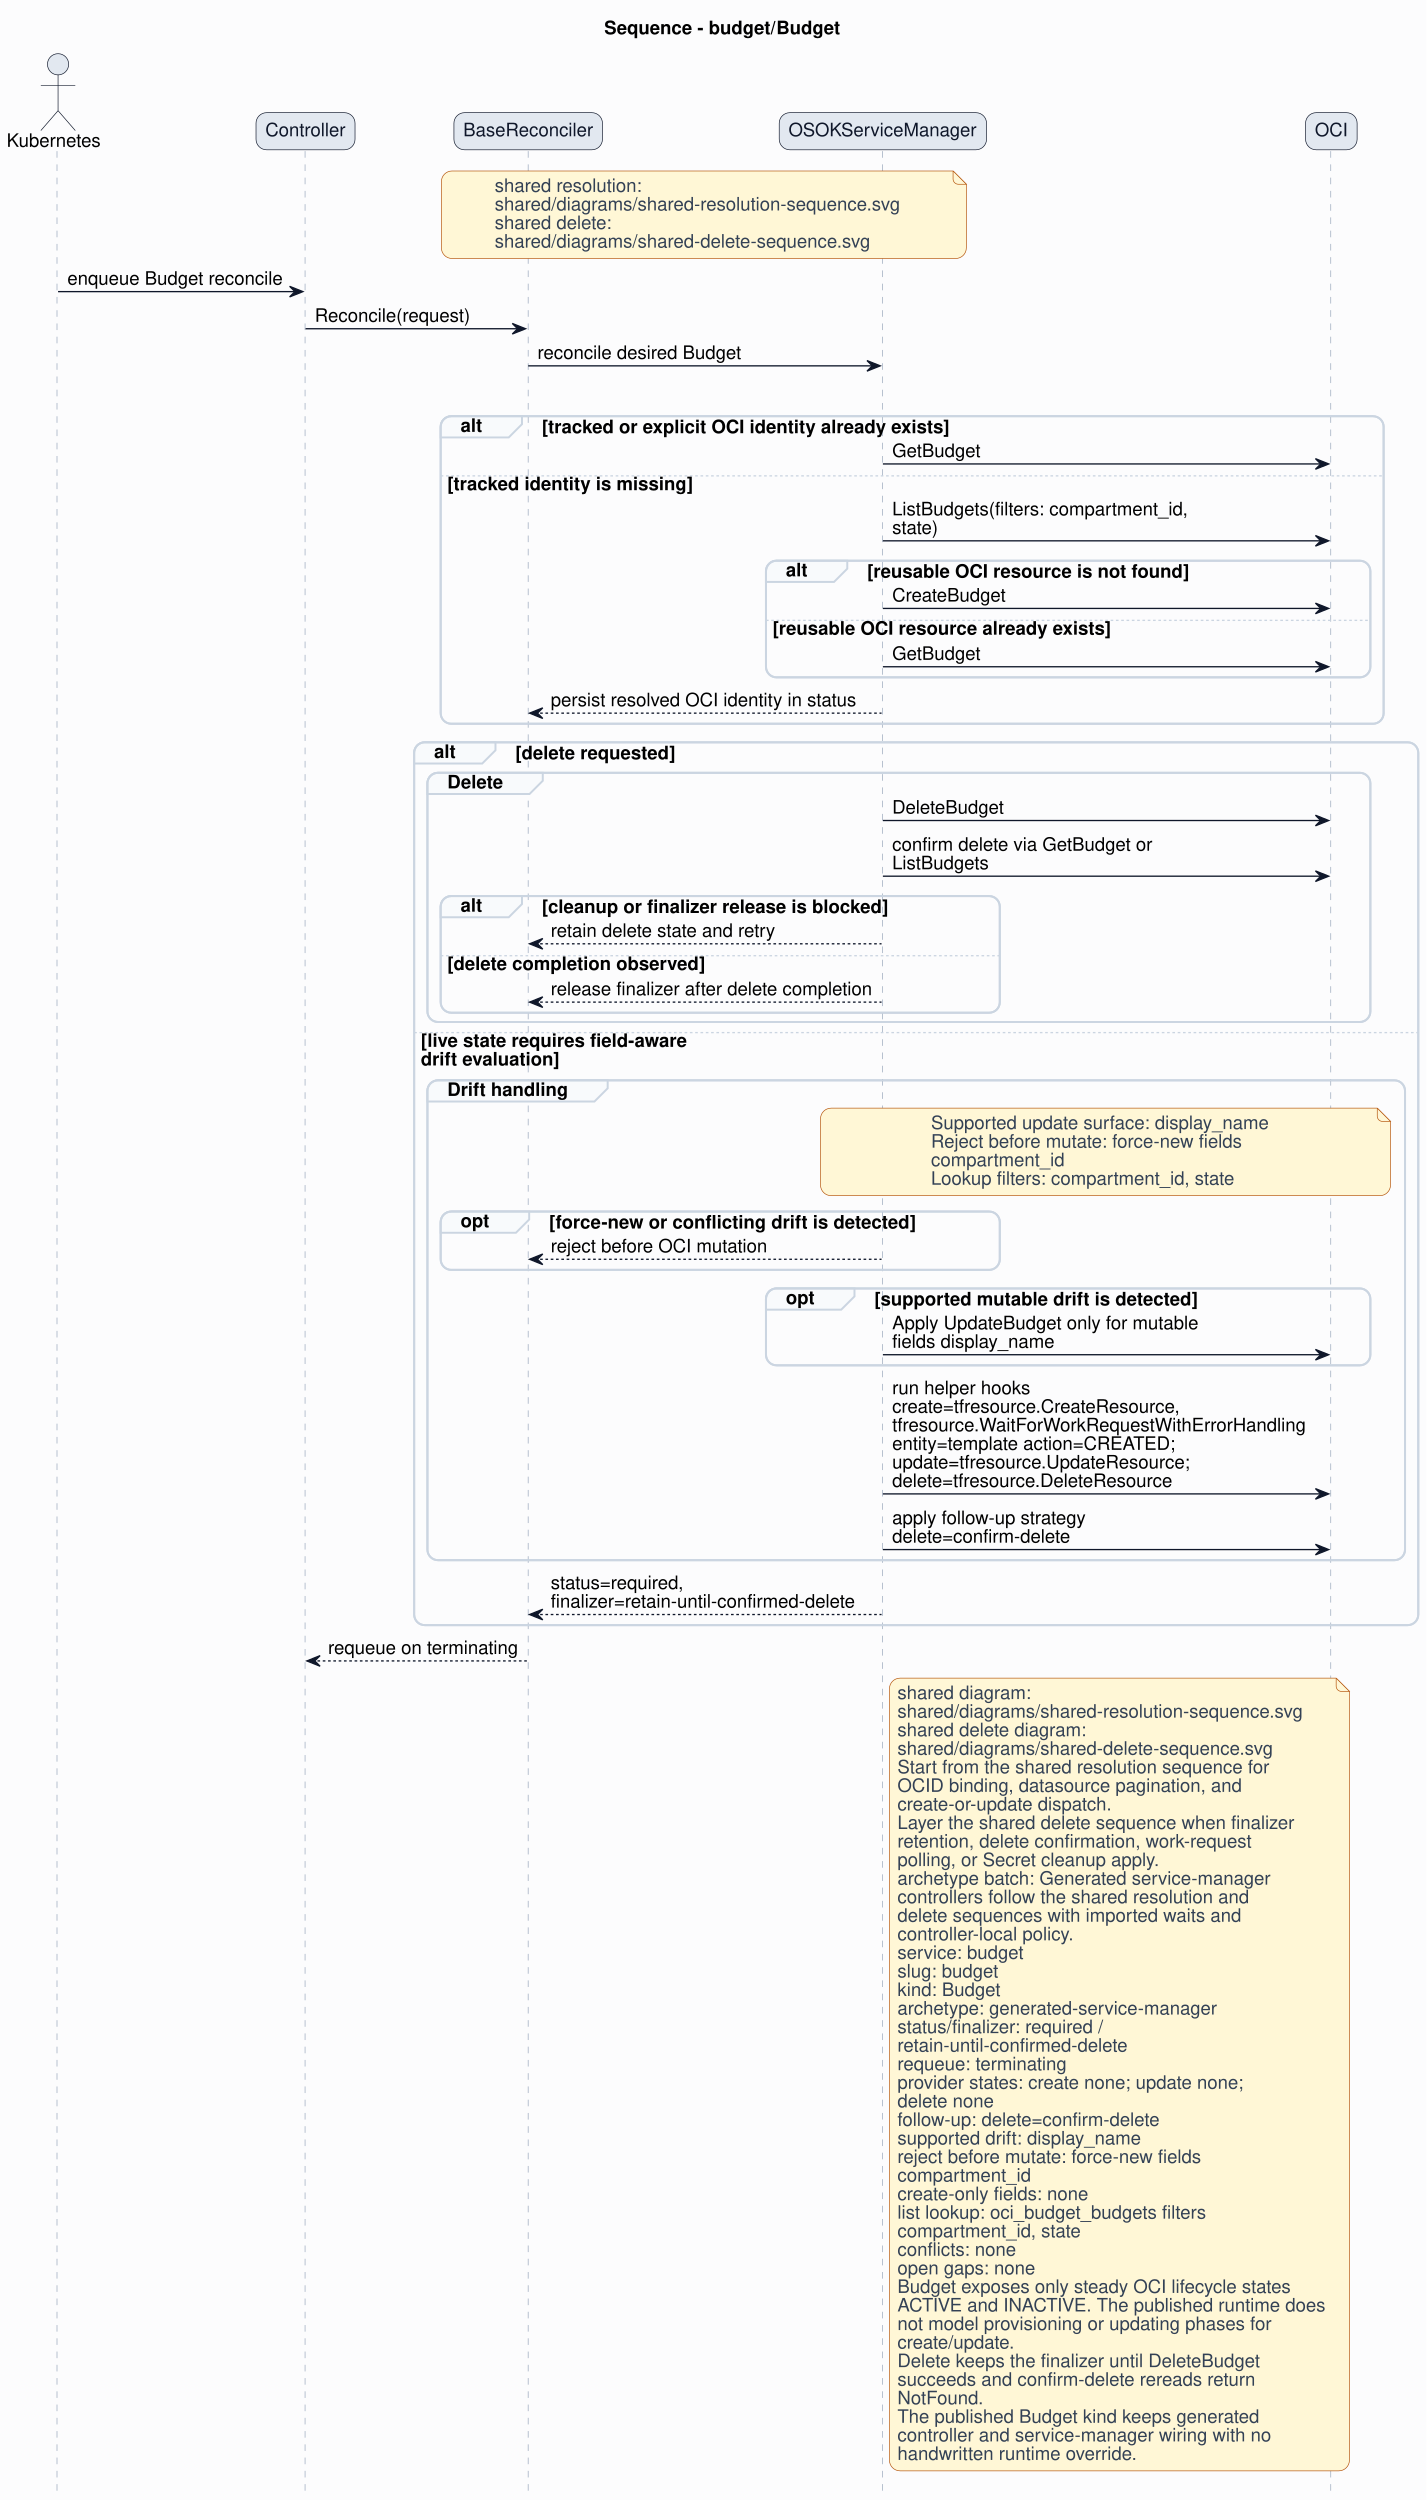
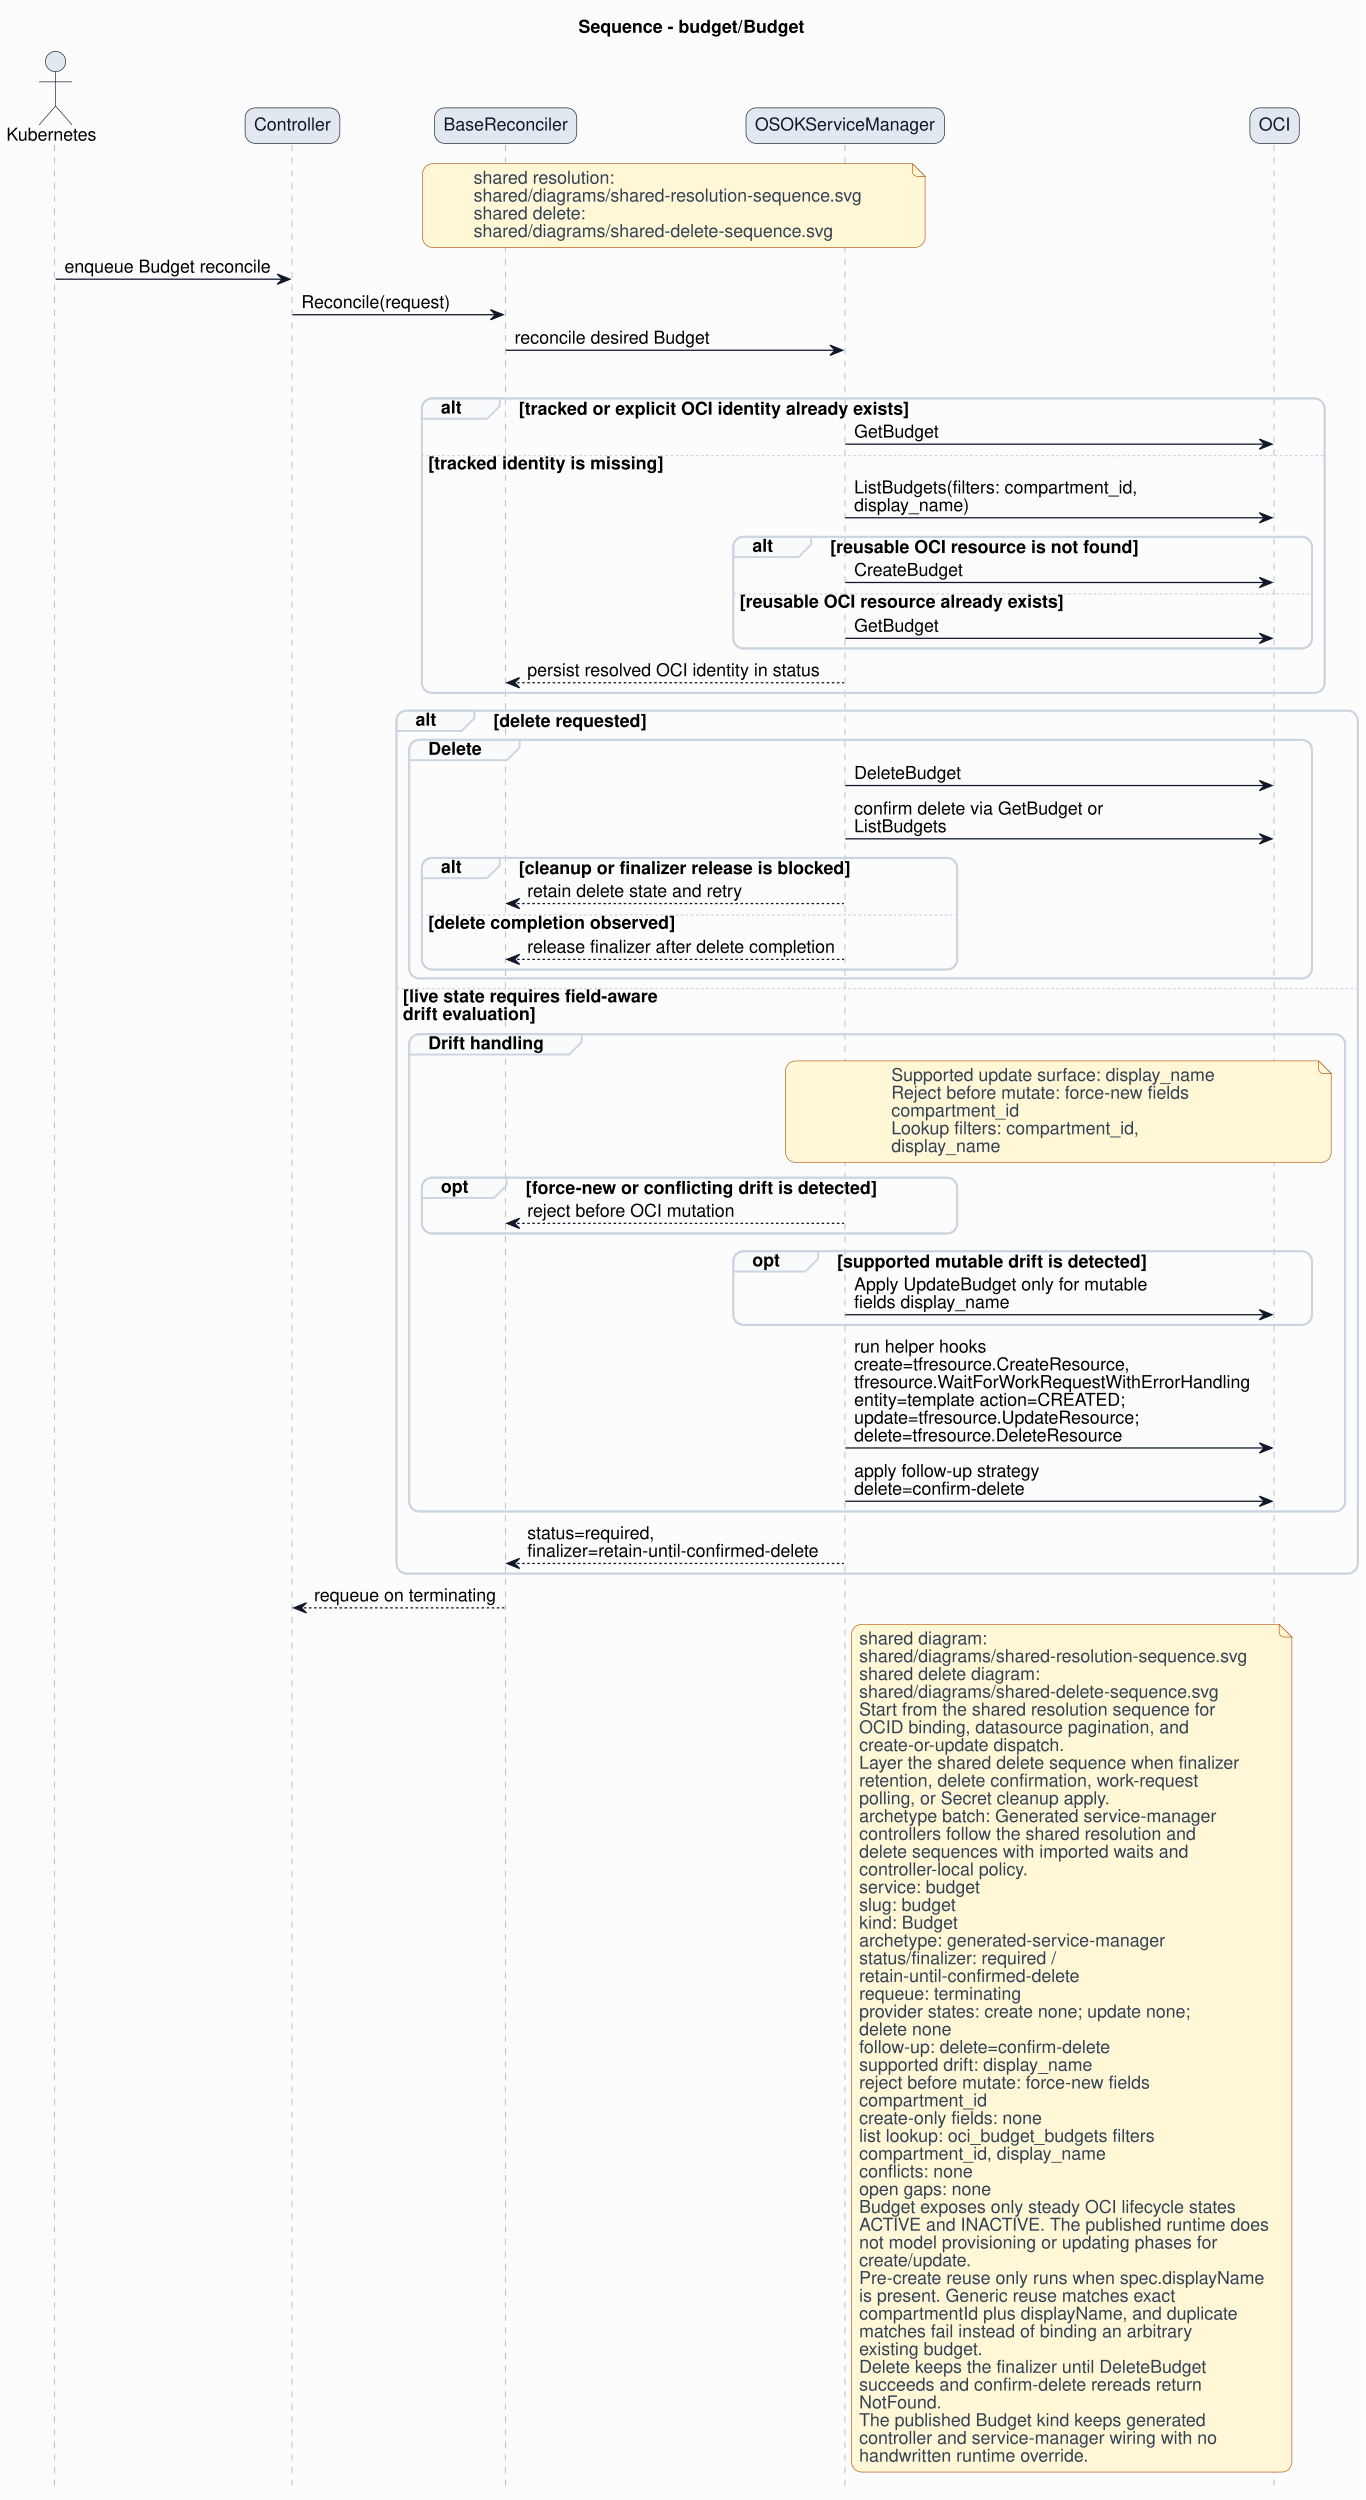
- <svg xmlns="http://www.w3.org/2000/svg" contentStyleType="text/css" data-diagram-type="SEQUENCE" height="1886px" preserveAspectRatio="none" style="width:1076px;height:1886px;background:#FCFCFD;" version="1.1" viewBox="0 0 1076 1886" width="1076px" zoomAndPan="magnify">
+ <svg xmlns="http://www.w3.org/2000/svg" contentStyleType="text/css" data-diagram-type="SEQUENCE" height="1970px" preserveAspectRatio="none" style="width:1076px;height:1970px;background:#FCFCFD;" version="1.1" viewBox="0 0 1076 1970" width="1076px" zoomAndPan="magnify">
  <defs />
  <g>
-     <rect fill="#FCFCFD" height="1886" style="stroke:none;stroke-width:1;" width="1076" x="0" y="0" />
+     <rect fill="#FCFCFD" height="1970" style="stroke:none;stroke-width:1;" width="1076" x="0" y="0" />
    <text fill="#000000" font-family="Helvetica" font-size="14" font-weight="bold" lengthAdjust="spacing" textLength="177.338" x="455.81" y="25.78">Sequence - budget/Budget</text>
    <rect fill="none" height="232" rx="8" ry="8" style="stroke:#CBD5E1;stroke-width:1.5;" width="711.363" x="332.446" y="314" />
    <rect fill="none" height="88" rx="8" ry="8" style="stroke:#CBD5E1;stroke-width:1.5;" width="455.957" x="577.852" y="423" />
-     <rect fill="none" height="666" rx="8" ry="8" style="stroke:#CBD5E1;stroke-width:1.5;" width="757.511" x="312.446" y="560" />
+     <rect fill="none" height="680" rx="8" ry="8" style="stroke:#CBD5E1;stroke-width:1.5;" width="757.511" x="312.446" y="560" />
    <rect fill="none" height="188" rx="8" ry="8" style="stroke:#CBD5E1;stroke-width:1.5;" width="711.363" x="322.446" y="583" />
    <rect fill="none" height="88" rx="8" ry="8" style="stroke:#CBD5E1;stroke-width:1.5;" width="421.798" x="332.446" y="676" />
-     <rect fill="none" height="362" rx="8" ry="8" style="stroke:#CBD5E1;stroke-width:1.5;" width="737.511" x="322.446" y="815" />
-     <rect fill="none" height="44" rx="8" ry="8" style="stroke:#CBD5E1;stroke-width:1.5;" width="421.798" x="332.446" y="914" />
-     <rect fill="none" height="58" rx="8" ry="8" style="stroke:#CBD5E1;stroke-width:1.5;" width="455.957" x="577.852" y="972" />
+     <rect fill="none" height="376" rx="8" ry="8" style="stroke:#CBD5E1;stroke-width:1.5;" width="737.511" x="322.446" y="815" />
+     <rect fill="none" height="44" rx="8" ry="8" style="stroke:#CBD5E1;stroke-width:1.5;" width="421.798" x="332.446" y="928" />
+     <rect fill="none" height="58" rx="8" ry="8" style="stroke:#CBD5E1;stroke-width:1.5;" width="455.957" x="577.852" y="986" />
    <g class="participant-lifeline" data-entity-uid="part1" data-qualified-name="Kubernetes" id="part1-lifeline">
      <g>
-         <rect fill="#000000" fill-opacity="0" height="1765" width="8" x="39.803" y="114" />
-         <line style="stroke:#94A3B8;stroke-width:0.5;stroke-dasharray:5,5;" x1="43" x2="43" y1="114" y2="1879" />
+         <rect fill="#000000" fill-opacity="0" height="1849" width="8" x="39.803" y="114" />
+         <line style="stroke:#94A3B8;stroke-width:0.5;stroke-dasharray:5,5;" x1="43" x2="43" y1="114" y2="1963" />
      </g>
    </g>
    <g class="participant-lifeline" data-entity-uid="part2" data-qualified-name="Controller" id="part2-lifeline">
      <g>
-         <rect fill="#000000" fill-opacity="0" height="1765" width="8" x="226.485" y="114" />
-         <line style="stroke:#94A3B8;stroke-width:0.5;stroke-dasharray:5,5;" x1="230.14" x2="230.14" y1="114" y2="1879" />
+         <rect fill="#000000" fill-opacity="0" height="1849" width="8" x="226.485" y="114" />
+         <line style="stroke:#94A3B8;stroke-width:0.5;stroke-dasharray:5,5;" x1="230.14" x2="230.14" y1="114" y2="1963" />
      </g>
    </g>
    <g class="participant-lifeline" data-entity-uid="part3" data-qualified-name="BaseReconciler" id="part3-lifeline">
      <g>
-         <rect fill="#000000" fill-opacity="0" height="1765" width="8" x="394.47" y="114" />
-         <line style="stroke:#94A3B8;stroke-width:0.5;stroke-dasharray:5,5;" x1="398.446" x2="398.446" y1="114" y2="1879" />
+         <rect fill="#000000" fill-opacity="0" height="1849" width="8" x="394.47" y="114" />
+         <line style="stroke:#94A3B8;stroke-width:0.5;stroke-dasharray:5,5;" x1="398.446" x2="398.446" y1="114" y2="1963" />
      </g>
    </g>
    <g class="participant-lifeline" data-entity-uid="part4" data-qualified-name="ServiceManager" id="part4-lifeline">
      <g>
-         <rect fill="#000000" fill-opacity="0" height="1765" width="8" x="662.048" y="114" />
-         <line style="stroke:#94A3B8;stroke-width:0.5;stroke-dasharray:5,5;" x1="665.852" x2="665.852" y1="114" y2="1879" />
+         <rect fill="#000000" fill-opacity="0" height="1849" width="8" x="662.048" y="114" />
+         <line style="stroke:#94A3B8;stroke-width:0.5;stroke-dasharray:5,5;" x1="665.852" x2="665.852" y1="114" y2="1963" />
      </g>
    </g>
    <g class="participant-lifeline" data-entity-uid="part5" data-qualified-name="OCI" id="part5-lifeline">
      <g>
-         <rect fill="#000000" fill-opacity="0" height="1765" width="8" x="1000.365" y="114" />
-         <line style="stroke:#94A3B8;stroke-width:0.5;stroke-dasharray:5,5;" x1="1003.92" x2="1003.92" y1="114" y2="1879" />
+         <rect fill="#000000" fill-opacity="0" height="1849" width="8" x="1000.365" y="114" />
+         <line style="stroke:#94A3B8;stroke-width:0.5;stroke-dasharray:5,5;" x1="1003.92" x2="1003.92" y1="114" y2="1963" />
      </g>
    </g>
    <g class="participant participant-head" data-entity-uid="part1" data-qualified-name="Kubernetes" id="part1-head">
      <text fill="#000000" font-family="Helvetica" font-size="14" lengthAdjust="spacing" textLength="71.606" x="5" y="110.78">Kubernetes</text>
      <ellipse cx="43.803" cy="48.5" fill="#E2E8F0" rx="8" ry="8" style="stroke:#0F172A;stroke-width:0.5;" />
      <path d="M43.803,56.5 L43.803,83.5 M30.803,64.5 L56.803,64.5 M43.803,83.5 L30.803,98.5 M43.803,83.5 L56.803,98.5" fill="none" style="stroke:#0F172A;stroke-width:0.5;" />
    </g>
    <g class="participant participant-head" data-entity-uid="part2" data-qualified-name="Controller" id="part2-head">
      <rect fill="#E2E8F0" height="28" rx="8" ry="8" style="stroke:#0F172A;stroke-width:0.5;" width="74.689" x="193.14" y="85" />
      <text fill="#0F172A" font-family="Helvetica" font-size="14" lengthAdjust="spacing" textLength="60.69" x="200.14" y="102.78">Controller</text>
    </g>
    <g class="participant participant-head" data-entity-uid="part3" data-qualified-name="BaseReconciler" id="part3-head">
      <rect fill="#E2E8F0" height="28" rx="8" ry="8" style="stroke:#0F172A;stroke-width:0.5;" width="112.048" x="342.446" y="85" />
      <text fill="#0F172A" font-family="Helvetica" font-size="14" lengthAdjust="spacing" textLength="98.048" x="349.446" y="102.78">BaseReconciler</text>
    </g>
    <g class="participant participant-head" data-entity-uid="part4" data-qualified-name="ServiceManager" id="part4-head">
      <rect fill="#E2E8F0" height="28" rx="8" ry="8" style="stroke:#0F172A;stroke-width:0.5;" width="156.393" x="587.852" y="85" />
      <text fill="#0F172A" font-family="Helvetica" font-size="14" lengthAdjust="spacing" textLength="142.393" x="594.852" y="102.78">OSOKServiceManager</text>
    </g>
    <g class="participant participant-head" data-entity-uid="part5" data-qualified-name="OCI" id="part5-head">
      <rect fill="#E2E8F0" height="28" rx="8" ry="8" style="stroke:#0F172A;stroke-width:0.5;" width="38.89" x="984.92" y="85" />
      <text fill="#0F172A" font-family="Helvetica" font-size="14" lengthAdjust="spacing" textLength="24.89" x="991.92" y="102.78">OCI</text>
    </g>
    <path d="M333,137 L333,187 A8,8 0 0 0 341,195 L721,195 A8,8 0 0 0 729,187 L729,139 L719,129 L341,129 A8,8 0 0 0 333,137" fill="#FFF7D6" style="stroke:#B45309;stroke-width:0.5;" />
    <path d="M719,129 L719,135 A4,4 0 0 0 723,139 L729,139 L719,129" fill="#FFF7D6" style="stroke:#B45309;stroke-width:0.5;" />
    <text fill="#334155" font-family="Helvetica" font-size="14" lengthAdjust="spacing" textLength="111.289" x="373.203" y="144.78">shared resolution:</text>
    <text fill="#334155" font-family="Helvetica" font-size="14" lengthAdjust="spacing" textLength="307.392" x="373.203" y="158.78">shared/diagrams/shared-resolution-sequence.svg</text>
    <text fill="#334155" font-family="Helvetica" font-size="14" lengthAdjust="spacing" textLength="88.731" x="373.203" y="172.78">shared delete:</text>
    <text fill="#334155" font-family="Helvetica" font-size="14" lengthAdjust="spacing" textLength="284.833" x="373.203" y="186.78">shared/diagrams/shared-delete-sequence.svg</text>
    <g class="message" data-entity-1="part1" data-entity-2="part2" id="msg1">
      <polygon fill="#0F172A" points="218.485,216,228.485,220,218.485,224,222.485,220" style="stroke:#0F172A;stroke-width:1;" />
      <line style="stroke:#0F172A;stroke-width:1;" x1="43.803" x2="224.485" y1="220" y2="220" />
      <text fill="#000000" font-family="Helvetica" font-size="14" lengthAdjust="spacing" textLength="162.682" x="50.803" y="214.78">enqueue Budget reconcile</text>
    </g>
    <g class="message" data-entity-1="part2" data-entity-2="part3" id="msg2">
      <polygon fill="#0F172A" points="386.47,244,396.47,248,386.47,252,390.47,248" style="stroke:#0F172A;stroke-width:1;" />
      <line style="stroke:#0F172A;stroke-width:1;" x1="230.485" x2="392.47" y1="248" y2="248" />
      <text fill="#000000" font-family="Helvetica" font-size="14" lengthAdjust="spacing" textLength="117.496" x="237.485" y="242.78">Reconcile(request)</text>
    </g>
    <g class="message" data-entity-1="part3" data-entity-2="part4" id="msg3">
      <polygon fill="#0F172A" points="654.048,272,664.048,276,654.048,280,658.048,276" style="stroke:#0F172A;stroke-width:1;" />
      <line style="stroke:#0F172A;stroke-width:1;" x1="398.47" x2="660.048" y1="276" y2="276" />
      <text fill="#000000" font-family="Helvetica" font-size="14" lengthAdjust="spacing" textLength="154.096" x="405.47" y="270.78">reconcile desired Budget</text>
    </g>
    <path d="M340.446,314 L393.784,314 L393.784,320 L383.784,330 L332.446,330 L332.446,322 A8,8 0 0 1 340.446,314" fill="#F8FAFC" style="stroke:#CBD5E1;stroke-width:1.5;" />
    <rect fill="none" height="232" rx="8" ry="8" style="stroke:#CBD5E1;stroke-width:1.5;" width="711.363" x="332.446" y="314" />
    <text fill="#000000" font-family="Helvetica" font-size="14" font-weight="bold" lengthAdjust="spacing" textLength="16.338" x="347.446" y="325.78">alt</text>
    <text fill="#000000" font-family="Helvetica" font-size="14" font-weight="bold" lengthAdjust="spacing" textLength="308.109" x="408.784" y="326.78">[tracked or explicit OCI identity already exists]</text>
    <g class="message" data-entity-1="part4" data-entity-2="part5" id="msg4">
      <polygon fill="#0F172A" points="992.365,346,1002.365,350,992.365,354,996.365,350" style="stroke:#0F172A;stroke-width:1;" />
      <line style="stroke:#0F172A;stroke-width:1;" x1="666.048" x2="998.365" y1="350" y2="350" />
      <text fill="#000000" font-family="Helvetica" font-size="14" lengthAdjust="spacing" textLength="66.938" x="673.048" y="344.78">GetBudget</text>
    </g>
    <line style="stroke:#CBD5E1;stroke-width:1;stroke-dasharray:2,2;" x1="332.446" x2="1043.81" y1="359" y2="359" />
    <text fill="#000000" font-family="Helvetica" font-size="14" font-weight="bold" lengthAdjust="spacing" textLength="185.158" x="337.446" y="369.78">[tracked identity is missing]</text>
    <g class="message" data-entity-1="part4" data-entity-2="part5" id="msg5">
      <polygon fill="#0F172A" points="992.365,404,1002.365,408,992.365,412,996.365,408" style="stroke:#0F172A;stroke-width:1;" />
      <line style="stroke:#0F172A;stroke-width:1;" x1="666.048" x2="998.365" y1="408" y2="408" />
      <text fill="#000000" font-family="Helvetica" font-size="14" lengthAdjust="spacing" textLength="223.316" x="673.048" y="388.78">ListBudgets(filters: compartment_id,</text>
-       <text fill="#000000" font-family="Helvetica" font-size="14" lengthAdjust="spacing" textLength="35.014" x="673.048" y="402.78">state)</text>
+       <text fill="#000000" font-family="Helvetica" font-size="14" lengthAdjust="spacing" textLength="91.048" x="673.048" y="402.78">display_name)</text>
    </g>
    <path d="M585.852,423 L639.19,423 L639.19,429 L629.19,439 L577.852,439 L577.852,431 A8,8 0 0 1 585.852,423" fill="#F8FAFC" style="stroke:#CBD5E1;stroke-width:1.5;" />
    <rect fill="none" height="88" rx="8" ry="8" style="stroke:#CBD5E1;stroke-width:1.5;" width="455.957" x="577.852" y="423" />
    <text fill="#000000" font-family="Helvetica" font-size="14" font-weight="bold" lengthAdjust="spacing" textLength="16.338" x="592.852" y="434.78">alt</text>
    <text fill="#000000" font-family="Helvetica" font-size="14" font-weight="bold" lengthAdjust="spacing" textLength="242.703" x="654.19" y="435.78">[reusable OCI resource is not found]</text>
    <g class="message" data-entity-1="part4" data-entity-2="part5" id="msg6">
      <polygon fill="#0F172A" points="992.365,455,1002.365,459,992.365,463,996.365,459" style="stroke:#0F172A;stroke-width:1;" />
      <line style="stroke:#0F172A;stroke-width:1;" x1="666.048" x2="998.365" y1="459" y2="459" />
      <text fill="#000000" font-family="Helvetica" font-size="14" lengthAdjust="spacing" textLength="86.393" x="673.048" y="453.78">CreateBudget</text>
    </g>
    <line style="stroke:#CBD5E1;stroke-width:1;stroke-dasharray:2,2;" x1="577.852" x2="1033.81" y1="468" y2="468" />
    <text fill="#000000" font-family="Helvetica" font-size="14" font-weight="bold" lengthAdjust="spacing" textLength="255.233" x="582.852" y="478.78">[reusable OCI resource already exists]</text>
    <g class="message" data-entity-1="part4" data-entity-2="part5" id="msg7">
      <polygon fill="#0F172A" points="992.365,499,1002.365,503,992.365,507,996.365,503" style="stroke:#0F172A;stroke-width:1;" />
      <line style="stroke:#0F172A;stroke-width:1;" x1="666.048" x2="998.365" y1="503" y2="503" />
      <text fill="#000000" font-family="Helvetica" font-size="14" lengthAdjust="spacing" textLength="66.938" x="673.048" y="497.78">GetBudget</text>
    </g>
    <g class="message" data-entity-1="part4" data-entity-2="part3" id="msg8">
      <polygon fill="#0F172A" points="409.47,534,399.47,538,409.47,542,405.47,538" style="stroke:#0F172A;stroke-width:1;" />
      <line style="stroke:#0F172A;stroke-width:1;stroke-dasharray:2,2;" x1="403.47" x2="665.048" y1="538" y2="538" />
      <text fill="#000000" font-family="Helvetica" font-size="14" lengthAdjust="spacing" textLength="231.096" x="415.47" y="532.78">persist resolved OCI identity in status</text>
    </g>
    <path d="M320.446,560 L373.784,560 L373.784,566 L363.784,576 L312.446,576 L312.446,568 A8,8 0 0 1 320.446,560" fill="#F8FAFC" style="stroke:#CBD5E1;stroke-width:1.5;" />
-     <rect fill="none" height="666" rx="8" ry="8" style="stroke:#CBD5E1;stroke-width:1.5;" width="757.511" x="312.446" y="560" />
+     <rect fill="none" height="680" rx="8" ry="8" style="stroke:#CBD5E1;stroke-width:1.5;" width="757.511" x="312.446" y="560" />
    <text fill="#000000" font-family="Helvetica" font-size="14" font-weight="bold" lengthAdjust="spacing" textLength="16.338" x="327.446" y="571.78">alt</text>
    <text fill="#000000" font-family="Helvetica" font-size="14" font-weight="bold" lengthAdjust="spacing" textLength="120.586" x="388.784" y="572.78">[delete requested]</text>
    <path d="M330.446,583 L409.467,583 L409.467,589 L399.467,599 L322.446,599 L322.446,591 A8,8 0 0 1 330.446,583" fill="#F8FAFC" style="stroke:#CBD5E1;stroke-width:1.5;" />
    <rect fill="none" height="188" rx="8" ry="8" style="stroke:#CBD5E1;stroke-width:1.5;" width="711.363" x="322.446" y="583" />
    <text fill="#000000" font-family="Helvetica" font-size="14" font-weight="bold" lengthAdjust="spacing" textLength="42.02" x="337.446" y="594.78">Delete</text>
    <g class="message" data-entity-1="part4" data-entity-2="part5" id="msg9">
      <polygon fill="#0F172A" points="992.365,615,1002.365,619,992.365,623,996.365,619" style="stroke:#0F172A;stroke-width:1;" />
      <line style="stroke:#0F172A;stroke-width:1;" x1="666.048" x2="998.365" y1="619" y2="619" />
      <text fill="#000000" font-family="Helvetica" font-size="14" lengthAdjust="spacing" textLength="84.841" x="673.048" y="613.78">DeleteBudget</text>
    </g>
    <g class="message" data-entity-1="part4" data-entity-2="part5" id="msg10">
      <polygon fill="#0F172A" points="992.365,657,1002.365,661,992.365,665,996.365,661" style="stroke:#0F172A;stroke-width:1;" />
      <line style="stroke:#0F172A;stroke-width:1;" x1="666.048" x2="998.365" y1="661" y2="661" />
      <text fill="#000000" font-family="Helvetica" font-size="14" lengthAdjust="spacing" textLength="196.882" x="673.048" y="641.78">confirm delete via GetBudget or</text>
      <text fill="#000000" font-family="Helvetica" font-size="14" lengthAdjust="spacing" textLength="73.158" x="673.048" y="655.78">ListBudgets</text>
    </g>
    <path d="M340.446,676 L393.784,676 L393.784,682 L383.784,692 L332.446,692 L332.446,684 A8,8 0 0 1 340.446,676" fill="#F8FAFC" style="stroke:#CBD5E1;stroke-width:1.5;" />
    <rect fill="none" height="88" rx="8" ry="8" style="stroke:#CBD5E1;stroke-width:1.5;" width="421.798" x="332.446" y="676" />
    <text fill="#000000" font-family="Helvetica" font-size="14" font-weight="bold" lengthAdjust="spacing" textLength="16.338" x="347.446" y="687.78">alt</text>
    <text fill="#000000" font-family="Helvetica" font-size="14" font-weight="bold" lengthAdjust="spacing" textLength="261.427" x="408.784" y="688.78">[cleanup or finalizer release is blocked]</text>
    <g class="message" data-entity-1="part4" data-entity-2="part3" id="msg11">
      <polygon fill="#0F172A" points="409.47,708,399.47,712,409.47,716,405.47,712" style="stroke:#0F172A;stroke-width:1;" />
      <line style="stroke:#0F172A;stroke-width:1;stroke-dasharray:2,2;" x1="403.47" x2="665.048" y1="712" y2="712" />
      <text fill="#000000" font-family="Helvetica" font-size="14" lengthAdjust="spacing" textLength="170.434" x="415.47" y="706.78">retain delete state and retry</text>
    </g>
    <line style="stroke:#CBD5E1;stroke-width:1;stroke-dasharray:2,2;" x1="332.446" x2="754.245" y1="721" y2="721" />
    <text fill="#000000" font-family="Helvetica" font-size="14" font-weight="bold" lengthAdjust="spacing" textLength="194.482" x="337.446" y="731.78">[delete completion observed]</text>
    <g class="message" data-entity-1="part4" data-entity-2="part3" id="msg12">
      <polygon fill="#0F172A" points="409.47,752,399.47,756,409.47,760,405.47,756" style="stroke:#0F172A;stroke-width:1;" />
      <line style="stroke:#0F172A;stroke-width:1;stroke-dasharray:2,2;" x1="403.47" x2="665.048" y1="756" y2="756" />
      <text fill="#000000" font-family="Helvetica" font-size="14" lengthAdjust="spacing" textLength="243.578" x="415.47" y="750.78">release finalizer after delete completion</text>
    </g>
    <line style="stroke:#CBD5E1;stroke-width:1;stroke-dasharray:2,2;" x1="312.446" x2="1069.957" y1="779" y2="779" />
    <text fill="#000000" font-family="Helvetica" font-size="14" font-weight="bold" lengthAdjust="spacing" textLength="200.751" x="317.446" y="789.78">[live state requires field-aware</text>
    <text fill="#000000" font-family="Helvetica" font-size="14" font-weight="bold" lengthAdjust="spacing" textLength="105.007" x="317.446" y="803.78">drift evaluation]</text>
    <path d="M330.446,815 L458.433,815 L458.433,821 L448.433,831 L322.446,831 L322.446,823 A8,8 0 0 1 330.446,815" fill="#F8FAFC" style="stroke:#CBD5E1;stroke-width:1.5;" />
-     <rect fill="none" height="362" rx="8" ry="8" style="stroke:#CBD5E1;stroke-width:1.5;" width="737.511" x="322.446" y="815" />
+     <rect fill="none" height="376" rx="8" ry="8" style="stroke:#CBD5E1;stroke-width:1.5;" width="737.511" x="322.446" y="815" />
    <text fill="#000000" font-family="Helvetica" font-size="14" font-weight="bold" lengthAdjust="spacing" textLength="90.986" x="337.446" y="826.78">Drift handling</text>
-     <path d="M619,844 L619,894 A8,8 0 0 0 627,902 L1041,902 A8,8 0 0 0 1049,894 L1049,846 L1039,836 L627,836 A8,8 0 0 0 619,844" fill="#FFF7D6" style="stroke:#B45309;stroke-width:0.5;" />
+     <path d="M619,844 L619,908 A8,8 0 0 0 627,916 L1041,916 A8,8 0 0 0 1049,908 L1049,846 L1039,836 L627,836 A8,8 0 0 0 619,844" fill="#FFF7D6" style="stroke:#B45309;stroke-width:0.5;" />
    <path d="M1039,836 L1039,842 A4,4 0 0 0 1043,846 L1049,846 L1039,836" fill="#FFF7D6" style="stroke:#B45309;stroke-width:0.5;" />
    <text fill="#334155" font-family="Helvetica" font-size="14" lengthAdjust="spacing" textLength="255.281" x="702.338" y="851.78">Supported update surface: display_name</text>
    <text fill="#334155" font-family="Helvetica" font-size="14" lengthAdjust="spacing" textLength="235.778" x="702.338" y="865.78">Reject before mutate: force-new fields</text>
    <text fill="#334155" font-family="Helvetica" font-size="14" lengthAdjust="spacing" textLength="100.379" x="702.338" y="879.78">compartment_id</text>
-     <text fill="#334155" font-family="Helvetica" font-size="14" lengthAdjust="spacing" textLength="229.558" x="702.338" y="893.78">Lookup filters: compartment_id, state</text>
-     <path d="M340.446,914 L399.212,914 L399.212,920 L389.212,930 L332.446,930 L332.446,922 A8,8 0 0 1 340.446,914" fill="#F8FAFC" style="stroke:#CBD5E1;stroke-width:1.5;" />
-     <rect fill="none" height="44" rx="8" ry="8" style="stroke:#CBD5E1;stroke-width:1.5;" width="421.798" x="332.446" y="914" />
-     <text fill="#000000" font-family="Helvetica" font-size="14" font-weight="bold" lengthAdjust="spacing" textLength="21.766" x="347.446" y="925.78">opt</text>
-     <text fill="#000000" font-family="Helvetica" font-size="14" font-weight="bold" lengthAdjust="spacing" textLength="276.131" x="414.212" y="926.78">[force-new or conflicting drift is detected]</text>
+     <text fill="#334155" font-family="Helvetica" font-size="14" lengthAdjust="spacing" textLength="195.316" x="702.338" y="893.78">Lookup filters: compartment_id,</text>
+     <text fill="#334155" font-family="Helvetica" font-size="14" lengthAdjust="spacing" textLength="86.386" x="702.338" y="907.78">display_name</text>
+     <path d="M340.446,928 L399.212,928 L399.212,934 L389.212,944 L332.446,944 L332.446,936 A8,8 0 0 1 340.446,928" fill="#F8FAFC" style="stroke:#CBD5E1;stroke-width:1.5;" />
+     <rect fill="none" height="44" rx="8" ry="8" style="stroke:#CBD5E1;stroke-width:1.5;" width="421.798" x="332.446" y="928" />
+     <text fill="#000000" font-family="Helvetica" font-size="14" font-weight="bold" lengthAdjust="spacing" textLength="21.766" x="347.446" y="939.78">opt</text>
+     <text fill="#000000" font-family="Helvetica" font-size="14" font-weight="bold" lengthAdjust="spacing" textLength="276.131" x="414.212" y="940.78">[force-new or conflicting drift is detected]</text>
    <g class="message" data-entity-1="part4" data-entity-2="part3" id="msg13">
-       <polygon fill="#0F172A" points="409.47,946,399.47,950,409.47,954,405.47,950" style="stroke:#0F172A;stroke-width:1;" />
-       <line style="stroke:#0F172A;stroke-width:1;stroke-dasharray:2,2;" x1="403.47" x2="665.048" y1="950" y2="950" />
-       <text fill="#000000" font-family="Helvetica" font-size="14" lengthAdjust="spacing" textLength="164.185" x="415.47" y="944.78">reject before OCI mutation</text>
-     </g>
-     <path d="M585.852,972 L644.618,972 L644.618,978 L634.618,988 L577.852,988 L577.852,980 A8,8 0 0 1 585.852,972" fill="#F8FAFC" style="stroke:#CBD5E1;stroke-width:1.5;" />
-     <rect fill="none" height="58" rx="8" ry="8" style="stroke:#CBD5E1;stroke-width:1.5;" width="455.957" x="577.852" y="972" />
-     <text fill="#000000" font-family="Helvetica" font-size="14" font-weight="bold" lengthAdjust="spacing" textLength="21.766" x="592.852" y="983.78">opt</text>
-     <text fill="#000000" font-family="Helvetica" font-size="14" font-weight="bold" lengthAdjust="spacing" textLength="243.462" x="659.618" y="984.78">[supported mutable drift is detected]</text>
+       <polygon fill="#0F172A" points="409.47,960,399.47,964,409.47,968,405.47,964" style="stroke:#0F172A;stroke-width:1;" />
+       <line style="stroke:#0F172A;stroke-width:1;stroke-dasharray:2,2;" x1="403.47" x2="665.048" y1="964" y2="964" />
+       <text fill="#000000" font-family="Helvetica" font-size="14" lengthAdjust="spacing" textLength="164.185" x="415.47" y="958.78">reject before OCI mutation</text>
+     </g>
+     <path d="M585.852,986 L644.618,986 L644.618,992 L634.618,1002 L577.852,1002 L577.852,994 A8,8 0 0 1 585.852,986" fill="#F8FAFC" style="stroke:#CBD5E1;stroke-width:1.5;" />
+     <rect fill="none" height="58" rx="8" ry="8" style="stroke:#CBD5E1;stroke-width:1.5;" width="455.957" x="577.852" y="986" />
+     <text fill="#000000" font-family="Helvetica" font-size="14" font-weight="bold" lengthAdjust="spacing" textLength="21.766" x="592.852" y="997.78">opt</text>
+     <text fill="#000000" font-family="Helvetica" font-size="14" font-weight="bold" lengthAdjust="spacing" textLength="243.462" x="659.618" y="998.78">[supported mutable drift is detected]</text>
    <g class="message" data-entity-1="part4" data-entity-2="part5" id="msg14">
-       <polygon fill="#0F172A" points="992.365,1018,1002.365,1022,992.365,1026,996.365,1022" style="stroke:#0F172A;stroke-width:1;" />
-       <line style="stroke:#0F172A;stroke-width:1;" x1="666.048" x2="998.365" y1="1022" y2="1022" />
-       <text fill="#000000" font-family="Helvetica" font-size="14" lengthAdjust="spacing" textLength="231.923" x="673.048" y="1002.78">Apply UpdateBudget only for mutable</text>
-       <text fill="#000000" font-family="Helvetica" font-size="14" lengthAdjust="spacing" textLength="122.958" x="673.048" y="1016.78">fields display_name</text>
+       <polygon fill="#0F172A" points="992.365,1032,1002.365,1036,992.365,1040,996.365,1036" style="stroke:#0F172A;stroke-width:1;" />
+       <line style="stroke:#0F172A;stroke-width:1;" x1="666.048" x2="998.365" y1="1036" y2="1036" />
+       <text fill="#000000" font-family="Helvetica" font-size="14" lengthAdjust="spacing" textLength="231.923" x="673.048" y="1016.78">Apply UpdateBudget only for mutable</text>
+       <text fill="#000000" font-family="Helvetica" font-size="14" lengthAdjust="spacing" textLength="122.958" x="673.048" y="1030.78">fields display_name</text>
    </g>
    <g class="message" data-entity-1="part4" data-entity-2="part5" id="msg15">
-       <polygon fill="#0F172A" points="992.365,1123,1002.365,1127,992.365,1131,996.365,1127" style="stroke:#0F172A;stroke-width:1;" />
-       <line style="stroke:#0F172A;stroke-width:1;" x1="666.048" x2="998.365" y1="1127" y2="1127" />
-       <text fill="#000000" font-family="Helvetica" font-size="14" lengthAdjust="spacing" textLength="104.289" x="673.048" y="1051.78">run helper hooks</text>
-       <text fill="#000000" font-family="Helvetica" font-size="14" lengthAdjust="spacing" textLength="219.051" x="673.048" y="1065.78">create=tfresource.CreateResource,</text>
-       <text fill="#000000" font-family="Helvetica" font-size="14" lengthAdjust="spacing" textLength="314.316" x="673.048" y="1079.78">tfresource.WaitForWorkRequestWithErrorHandling</text>
-       <text fill="#000000" font-family="Helvetica" font-size="14" lengthAdjust="spacing" textLength="215.544" x="673.048" y="1093.78">entity=template action=CREATED;</text>
-       <text fill="#000000" font-family="Helvetica" font-size="14" lengthAdjust="spacing" textLength="226.085" x="673.048" y="1107.78">update=tfresource.UpdateResource;</text>
-       <text fill="#000000" font-family="Helvetica" font-size="14" lengthAdjust="spacing" textLength="212.844" x="673.048" y="1121.78">delete=tfresource.DeleteResource</text>
+       <polygon fill="#0F172A" points="992.365,1137,1002.365,1141,992.365,1145,996.365,1141" style="stroke:#0F172A;stroke-width:1;" />
+       <line style="stroke:#0F172A;stroke-width:1;" x1="666.048" x2="998.365" y1="1141" y2="1141" />
+       <text fill="#000000" font-family="Helvetica" font-size="14" lengthAdjust="spacing" textLength="104.289" x="673.048" y="1065.78">run helper hooks</text>
+       <text fill="#000000" font-family="Helvetica" font-size="14" lengthAdjust="spacing" textLength="219.051" x="673.048" y="1079.78">create=tfresource.CreateResource,</text>
+       <text fill="#000000" font-family="Helvetica" font-size="14" lengthAdjust="spacing" textLength="314.316" x="673.048" y="1093.78">tfresource.WaitForWorkRequestWithErrorHandling</text>
+       <text fill="#000000" font-family="Helvetica" font-size="14" lengthAdjust="spacing" textLength="215.544" x="673.048" y="1107.78">entity=template action=CREATED;</text>
+       <text fill="#000000" font-family="Helvetica" font-size="14" lengthAdjust="spacing" textLength="226.085" x="673.048" y="1121.78">update=tfresource.UpdateResource;</text>
+       <text fill="#000000" font-family="Helvetica" font-size="14" lengthAdjust="spacing" textLength="212.844" x="673.048" y="1135.78">delete=tfresource.DeleteResource</text>
    </g>
    <g class="message" data-entity-1="part4" data-entity-2="part5" id="msg16">
-       <polygon fill="#0F172A" points="992.365,1165,1002.365,1169,992.365,1173,996.365,1169" style="stroke:#0F172A;stroke-width:1;" />
-       <line style="stroke:#0F172A;stroke-width:1;" x1="666.048" x2="998.365" y1="1169" y2="1169" />
-       <text fill="#000000" font-family="Helvetica" font-size="14" lengthAdjust="spacing" textLength="147.075" x="673.048" y="1149.78">apply follow-up strategy</text>
-       <text fill="#000000" font-family="Helvetica" font-size="14" lengthAdjust="spacing" textLength="135.023" x="673.048" y="1163.78">delete=confirm-delete</text>
+       <polygon fill="#0F172A" points="992.365,1179,1002.365,1183,992.365,1187,996.365,1183" style="stroke:#0F172A;stroke-width:1;" />
+       <line style="stroke:#0F172A;stroke-width:1;" x1="666.048" x2="998.365" y1="1183" y2="1183" />
+       <text fill="#000000" font-family="Helvetica" font-size="14" lengthAdjust="spacing" textLength="147.075" x="673.048" y="1163.78">apply follow-up strategy</text>
+       <text fill="#000000" font-family="Helvetica" font-size="14" lengthAdjust="spacing" textLength="135.023" x="673.048" y="1177.78">delete=confirm-delete</text>
    </g>
    <g class="message" data-entity-1="part4" data-entity-2="part3" id="msg17">
-       <polygon fill="#0F172A" points="409.47,1214,399.47,1218,409.47,1222,405.47,1218" style="stroke:#0F172A;stroke-width:1;" />
-       <line style="stroke:#0F172A;stroke-width:1;stroke-dasharray:2,2;" x1="403.47" x2="665.048" y1="1218" y2="1218" />
-       <text fill="#000000" font-family="Helvetica" font-size="14" lengthAdjust="spacing" textLength="100.782" x="415.47" y="1198.78">status=required,</text>
-       <text fill="#000000" font-family="Helvetica" font-size="14" lengthAdjust="spacing" textLength="230.72" x="415.47" y="1212.78">finalizer=retain-until-confirmed-delete</text>
+       <polygon fill="#0F172A" points="409.47,1228,399.47,1232,409.47,1236,405.47,1232" style="stroke:#0F172A;stroke-width:1;" />
+       <line style="stroke:#0F172A;stroke-width:1;stroke-dasharray:2,2;" x1="403.47" x2="665.048" y1="1232" y2="1232" />
+       <text fill="#000000" font-family="Helvetica" font-size="14" lengthAdjust="spacing" textLength="100.782" x="415.47" y="1212.78">status=required,</text>
+       <text fill="#000000" font-family="Helvetica" font-size="14" lengthAdjust="spacing" textLength="230.72" x="415.47" y="1226.78">finalizer=retain-until-confirmed-delete</text>
    </g>
    <g class="message" data-entity-1="part3" data-entity-2="part2" id="msg18">
-       <polygon fill="#0F172A" points="241.485,1249,231.485,1253,241.485,1257,237.485,1253" style="stroke:#0F172A;stroke-width:1;" />
-       <line style="stroke:#0F172A;stroke-width:1;stroke-dasharray:2,2;" x1="235.485" x2="397.47" y1="1253" y2="1253" />
-       <text fill="#000000" font-family="Helvetica" font-size="14" lengthAdjust="spacing" textLength="143.985" x="247.485" y="1247.78">requeue on terminating</text>
-     </g>
-     <path d="M671,1274 L671,1856 A8,8 0 0 0 679,1864 L1010,1864 A8,8 0 0 0 1018,1856 L1018,1276 L1008,1266 L679,1266 A8,8 0 0 0 671,1274" fill="#FFF7D6" style="stroke:#B45309;stroke-width:0.5;" />
-     <path d="M1008,1266 L1008,1272 A4,4 0 0 0 1012,1276 L1018,1276 L1008,1266" fill="#FFF7D6" style="stroke:#B45309;stroke-width:0.5;" />
-     <text fill="#334155" font-family="Helvetica" font-size="14" lengthAdjust="spacing" textLength="101.165" x="677" y="1281.78">shared diagram:</text>
-     <text fill="#334155" font-family="Helvetica" font-size="14" lengthAdjust="spacing" textLength="307.392" x="677" y="1295.78">shared/diagrams/shared-resolution-sequence.svg</text>
-     <text fill="#334155" font-family="Helvetica" font-size="14" lengthAdjust="spacing" textLength="143.199" x="677" y="1309.78">shared delete diagram:</text>
-     <text fill="#334155" font-family="Helvetica" font-size="14" lengthAdjust="spacing" textLength="284.833" x="677" y="1323.78">shared/diagrams/shared-delete-sequence.svg</text>
-     <text fill="#334155" font-family="Helvetica" font-size="14" lengthAdjust="spacing" textLength="280.93" x="677" y="1337.78">Start from the shared resolution sequence for</text>
-     <text fill="#334155" font-family="Helvetica" font-size="14" lengthAdjust="spacing" textLength="260.729" x="677" y="1351.78">OCID binding, datasource pagination, and</text>
-     <text fill="#334155" font-family="Helvetica" font-size="14" lengthAdjust="spacing" textLength="163.427" x="677" y="1365.78">create-or-update dispatch.</text>
-     <text fill="#334155" font-family="Helvetica" font-size="14" lengthAdjust="spacing" textLength="301.198" x="677" y="1379.78">Layer the shared delete sequence when finalizer</text>
-     <text fill="#334155" font-family="Helvetica" font-size="14" lengthAdjust="spacing" textLength="269.247" x="677" y="1393.78">retention, delete confirmation, work-request</text>
-     <text fill="#334155" font-family="Helvetica" font-size="14" lengthAdjust="spacing" textLength="199.233" x="677" y="1407.78">polling, or Secret cleanup apply.</text>
-     <text fill="#334155" font-family="Helvetica" font-size="14" lengthAdjust="spacing" textLength="281.709" x="677" y="1421.78">archetype batch: Generated service-manager</text>
-     <text fill="#334155" font-family="Helvetica" font-size="14" lengthAdjust="spacing" textLength="266.15" x="677" y="1435.78">controllers follow the shared resolution and</text>
-     <text fill="#334155" font-family="Helvetica" font-size="14" lengthAdjust="spacing" textLength="259.93" x="677" y="1449.78">delete sequences with imported waits and</text>
-     <text fill="#334155" font-family="Helvetica" font-size="14" lengthAdjust="spacing" textLength="134.606" x="677" y="1463.78">controller-local policy.</text>
-     <text fill="#334155" font-family="Helvetica" font-size="14" lengthAdjust="spacing" textLength="94.944" x="677" y="1477.78">service: budget</text>
-     <text fill="#334155" font-family="Helvetica" font-size="14" lengthAdjust="spacing" textLength="76.282" x="677" y="1491.78">slug: budget</text>
-     <text fill="#334155" font-family="Helvetica" font-size="14" lengthAdjust="spacing" textLength="77.834" x="677" y="1505.78">kind: Budget</text>
-     <text fill="#334155" font-family="Helvetica" font-size="14" lengthAdjust="spacing" textLength="241.24" x="677" y="1519.78">archetype: generated-service-manager</text>
-     <text fill="#334155" font-family="Helvetica" font-size="14" lengthAdjust="spacing" textLength="156.406" x="677" y="1533.78">status/finalizer: required /</text>
-     <text fill="#334155" font-family="Helvetica" font-size="14" lengthAdjust="spacing" textLength="174.303" x="677" y="1547.78">retain-until-confirmed-delete</text>
-     <text fill="#334155" font-family="Helvetica" font-size="14" lengthAdjust="spacing" textLength="128.413" x="677" y="1561.78">requeue: terminating</text>
-     <text fill="#334155" font-family="Helvetica" font-size="14" lengthAdjust="spacing" textLength="263.067" x="677" y="1575.78">provider states: create none; update none;</text>
-     <text fill="#334155" font-family="Helvetica" font-size="14" lengthAdjust="spacing" textLength="73.179" x="677" y="1589.78">delete none</text>
-     <text fill="#334155" font-family="Helvetica" font-size="14" lengthAdjust="spacing" textLength="198.83" x="677" y="1603.78">follow-up: delete=confirm-delete</text>
-     <text fill="#334155" font-family="Helvetica" font-size="14" lengthAdjust="spacing" textLength="183.661" x="677" y="1617.78">supported drift: display_name</text>
-     <text fill="#334155" font-family="Helvetica" font-size="14" lengthAdjust="spacing" textLength="230.33" x="677" y="1631.78">reject before mutate: force-new fields</text>
-     <text fill="#334155" font-family="Helvetica" font-size="14" lengthAdjust="spacing" textLength="100.379" x="677" y="1645.78">compartment_id</text>
-     <text fill="#334155" font-family="Helvetica" font-size="14" lengthAdjust="spacing" textLength="144.751" x="677" y="1659.78">create-only fields: none</text>
-     <text fill="#334155" font-family="Helvetica" font-size="14" lengthAdjust="spacing" textLength="233.481" x="677" y="1673.78">list lookup: oci_budget_budgets filters</text>
-     <text fill="#334155" font-family="Helvetica" font-size="14" lengthAdjust="spacing" textLength="138.51" x="677" y="1687.78">compartment_id, state</text>
-     <text fill="#334155" font-family="Helvetica" font-size="14" lengthAdjust="spacing" textLength="89.496" x="677" y="1701.78">conflicts: none</text>
-     <text fill="#334155" font-family="Helvetica" font-size="14" lengthAdjust="spacing" textLength="104.316" x="677" y="1715.78">open gaps: none</text>
-     <text fill="#334155" font-family="Helvetica" font-size="14" lengthAdjust="spacing" textLength="298.819" x="677" y="1729.78">Budget exposes only steady OCI lifecycle states</text>
-     <text fill="#334155" font-family="Helvetica" font-size="14" lengthAdjust="spacing" textLength="326.819" x="677" y="1743.78">ACTIVE and INACTIVE. The published runtime does</text>
-     <text fill="#334155" font-family="Helvetica" font-size="14" lengthAdjust="spacing" textLength="283.288" x="677" y="1757.78">not model provisioning or updating phases for</text>
-     <text fill="#334155" font-family="Helvetica" font-size="14" lengthAdjust="spacing" textLength="89.51" x="677" y="1771.78">create/update.</text>
-     <text fill="#334155" font-family="Helvetica" font-size="14" lengthAdjust="spacing" textLength="275.502" x="677" y="1785.78">Delete keeps the finalizer until DeleteBudget</text>
-     <text fill="#334155" font-family="Helvetica" font-size="14" lengthAdjust="spacing" textLength="270.806" x="677" y="1799.78">succeeds and confirm-delete rereads return</text>
-     <text fill="#334155" font-family="Helvetica" font-size="14" lengthAdjust="spacing" textLength="65.372" x="677" y="1813.78">NotFound.</text>
-     <text fill="#334155" font-family="Helvetica" font-size="14" lengthAdjust="spacing" textLength="273.978" x="677" y="1827.78">The published Budget kind keeps generated</text>
-     <text fill="#334155" font-family="Helvetica" font-size="14" lengthAdjust="spacing" textLength="281.682" x="677" y="1841.78">controller and service-manager wiring with no</text>
-     <text fill="#334155" font-family="Helvetica" font-size="14" lengthAdjust="spacing" textLength="181.31" x="677" y="1855.78">handwritten runtime override.</text>
+       <polygon fill="#0F172A" points="241.485,1263,231.485,1267,241.485,1271,237.485,1267" style="stroke:#0F172A;stroke-width:1;" />
+       <line style="stroke:#0F172A;stroke-width:1;stroke-dasharray:2,2;" x1="235.485" x2="397.47" y1="1267" y2="1267" />
+       <text fill="#000000" font-family="Helvetica" font-size="14" lengthAdjust="spacing" textLength="143.985" x="247.485" y="1261.78">requeue on terminating</text>
+     </g>
+     <path d="M671,1288 L671,1940 A8,8 0 0 0 679,1948 L1010,1948 A8,8 0 0 0 1018,1940 L1018,1290 L1008,1280 L679,1280 A8,8 0 0 0 671,1288" fill="#FFF7D6" style="stroke:#B45309;stroke-width:0.5;" />
+     <path d="M1008,1280 L1008,1286 A4,4 0 0 0 1012,1290 L1018,1290 L1008,1280" fill="#FFF7D6" style="stroke:#B45309;stroke-width:0.5;" />
+     <text fill="#334155" font-family="Helvetica" font-size="14" lengthAdjust="spacing" textLength="101.165" x="677" y="1295.78">shared diagram:</text>
+     <text fill="#334155" font-family="Helvetica" font-size="14" lengthAdjust="spacing" textLength="307.392" x="677" y="1309.78">shared/diagrams/shared-resolution-sequence.svg</text>
+     <text fill="#334155" font-family="Helvetica" font-size="14" lengthAdjust="spacing" textLength="143.199" x="677" y="1323.78">shared delete diagram:</text>
+     <text fill="#334155" font-family="Helvetica" font-size="14" lengthAdjust="spacing" textLength="284.833" x="677" y="1337.78">shared/diagrams/shared-delete-sequence.svg</text>
+     <text fill="#334155" font-family="Helvetica" font-size="14" lengthAdjust="spacing" textLength="280.93" x="677" y="1351.78">Start from the shared resolution sequence for</text>
+     <text fill="#334155" font-family="Helvetica" font-size="14" lengthAdjust="spacing" textLength="260.729" x="677" y="1365.78">OCID binding, datasource pagination, and</text>
+     <text fill="#334155" font-family="Helvetica" font-size="14" lengthAdjust="spacing" textLength="163.427" x="677" y="1379.78">create-or-update dispatch.</text>
+     <text fill="#334155" font-family="Helvetica" font-size="14" lengthAdjust="spacing" textLength="301.198" x="677" y="1393.78">Layer the shared delete sequence when finalizer</text>
+     <text fill="#334155" font-family="Helvetica" font-size="14" lengthAdjust="spacing" textLength="269.247" x="677" y="1407.78">retention, delete confirmation, work-request</text>
+     <text fill="#334155" font-family="Helvetica" font-size="14" lengthAdjust="spacing" textLength="199.233" x="677" y="1421.78">polling, or Secret cleanup apply.</text>
+     <text fill="#334155" font-family="Helvetica" font-size="14" lengthAdjust="spacing" textLength="281.709" x="677" y="1435.78">archetype batch: Generated service-manager</text>
+     <text fill="#334155" font-family="Helvetica" font-size="14" lengthAdjust="spacing" textLength="266.15" x="677" y="1449.78">controllers follow the shared resolution and</text>
+     <text fill="#334155" font-family="Helvetica" font-size="14" lengthAdjust="spacing" textLength="259.93" x="677" y="1463.78">delete sequences with imported waits and</text>
+     <text fill="#334155" font-family="Helvetica" font-size="14" lengthAdjust="spacing" textLength="134.606" x="677" y="1477.78">controller-local policy.</text>
+     <text fill="#334155" font-family="Helvetica" font-size="14" lengthAdjust="spacing" textLength="94.944" x="677" y="1491.78">service: budget</text>
+     <text fill="#334155" font-family="Helvetica" font-size="14" lengthAdjust="spacing" textLength="76.282" x="677" y="1505.78">slug: budget</text>
+     <text fill="#334155" font-family="Helvetica" font-size="14" lengthAdjust="spacing" textLength="77.834" x="677" y="1519.78">kind: Budget</text>
+     <text fill="#334155" font-family="Helvetica" font-size="14" lengthAdjust="spacing" textLength="241.24" x="677" y="1533.78">archetype: generated-service-manager</text>
+     <text fill="#334155" font-family="Helvetica" font-size="14" lengthAdjust="spacing" textLength="156.406" x="677" y="1547.78">status/finalizer: required /</text>
+     <text fill="#334155" font-family="Helvetica" font-size="14" lengthAdjust="spacing" textLength="174.303" x="677" y="1561.78">retain-until-confirmed-delete</text>
+     <text fill="#334155" font-family="Helvetica" font-size="14" lengthAdjust="spacing" textLength="128.413" x="677" y="1575.78">requeue: terminating</text>
+     <text fill="#334155" font-family="Helvetica" font-size="14" lengthAdjust="spacing" textLength="263.067" x="677" y="1589.78">provider states: create none; update none;</text>
+     <text fill="#334155" font-family="Helvetica" font-size="14" lengthAdjust="spacing" textLength="73.179" x="677" y="1603.78">delete none</text>
+     <text fill="#334155" font-family="Helvetica" font-size="14" lengthAdjust="spacing" textLength="198.83" x="677" y="1617.78">follow-up: delete=confirm-delete</text>
+     <text fill="#334155" font-family="Helvetica" font-size="14" lengthAdjust="spacing" textLength="183.661" x="677" y="1631.78">supported drift: display_name</text>
+     <text fill="#334155" font-family="Helvetica" font-size="14" lengthAdjust="spacing" textLength="230.33" x="677" y="1645.78">reject before mutate: force-new fields</text>
+     <text fill="#334155" font-family="Helvetica" font-size="14" lengthAdjust="spacing" textLength="100.379" x="677" y="1659.78">compartment_id</text>
+     <text fill="#334155" font-family="Helvetica" font-size="14" lengthAdjust="spacing" textLength="144.751" x="677" y="1673.78">create-only fields: none</text>
+     <text fill="#334155" font-family="Helvetica" font-size="14" lengthAdjust="spacing" textLength="233.481" x="677" y="1687.78">list lookup: oci_budget_budgets filters</text>
+     <text fill="#334155" font-family="Helvetica" font-size="14" lengthAdjust="spacing" textLength="194.544" x="677" y="1701.78">compartment_id, display_name</text>
+     <text fill="#334155" font-family="Helvetica" font-size="14" lengthAdjust="spacing" textLength="89.496" x="677" y="1715.78">conflicts: none</text>
+     <text fill="#334155" font-family="Helvetica" font-size="14" lengthAdjust="spacing" textLength="104.316" x="677" y="1729.78">open gaps: none</text>
+     <text fill="#334155" font-family="Helvetica" font-size="14" lengthAdjust="spacing" textLength="298.819" x="677" y="1743.78">Budget exposes only steady OCI lifecycle states</text>
+     <text fill="#334155" font-family="Helvetica" font-size="14" lengthAdjust="spacing" textLength="326.819" x="677" y="1757.78">ACTIVE and INACTIVE. The published runtime does</text>
+     <text fill="#334155" font-family="Helvetica" font-size="14" lengthAdjust="spacing" textLength="283.288" x="677" y="1771.78">not model provisioning or updating phases for</text>
+     <text fill="#334155" font-family="Helvetica" font-size="14" lengthAdjust="spacing" textLength="89.51" x="677" y="1785.78">create/update.</text>
+     <text fill="#334155" font-family="Helvetica" font-size="14" lengthAdjust="spacing" textLength="320.599" x="677" y="1799.78">Pre-create reuse only runs when spec.displayName</text>
+     <text fill="#334155" font-family="Helvetica" font-size="14" lengthAdjust="spacing" textLength="250.558" x="677" y="1813.78">is present. Generic reuse matches exact</text>
+     <text fill="#334155" font-family="Helvetica" font-size="14" lengthAdjust="spacing" textLength="298.826" x="677" y="1827.78">compartmentId plus displayName, and duplicate</text>
+     <text fill="#334155" font-family="Helvetica" font-size="14" lengthAdjust="spacing" textLength="263.033" x="677" y="1841.78">matches fail instead of binding an arbitrary</text>
+     <text fill="#334155" font-family="Helvetica" font-size="14" lengthAdjust="spacing" textLength="98.068" x="677" y="1855.78">existing budget.</text>
+     <text fill="#334155" font-family="Helvetica" font-size="14" lengthAdjust="spacing" textLength="275.502" x="677" y="1869.78">Delete keeps the finalizer until DeleteBudget</text>
+     <text fill="#334155" font-family="Helvetica" font-size="14" lengthAdjust="spacing" textLength="270.806" x="677" y="1883.78">succeeds and confirm-delete rereads return</text>
+     <text fill="#334155" font-family="Helvetica" font-size="14" lengthAdjust="spacing" textLength="65.372" x="677" y="1897.78">NotFound.</text>
+     <text fill="#334155" font-family="Helvetica" font-size="14" lengthAdjust="spacing" textLength="273.978" x="677" y="1911.78">The published Budget kind keeps generated</text>
+     <text fill="#334155" font-family="Helvetica" font-size="14" lengthAdjust="spacing" textLength="281.682" x="677" y="1925.78">controller and service-manager wiring with no</text>
+     <text fill="#334155" font-family="Helvetica" font-size="14" lengthAdjust="spacing" textLength="181.31" x="677" y="1939.78">handwritten runtime override.</text>
  </g>
</svg>
